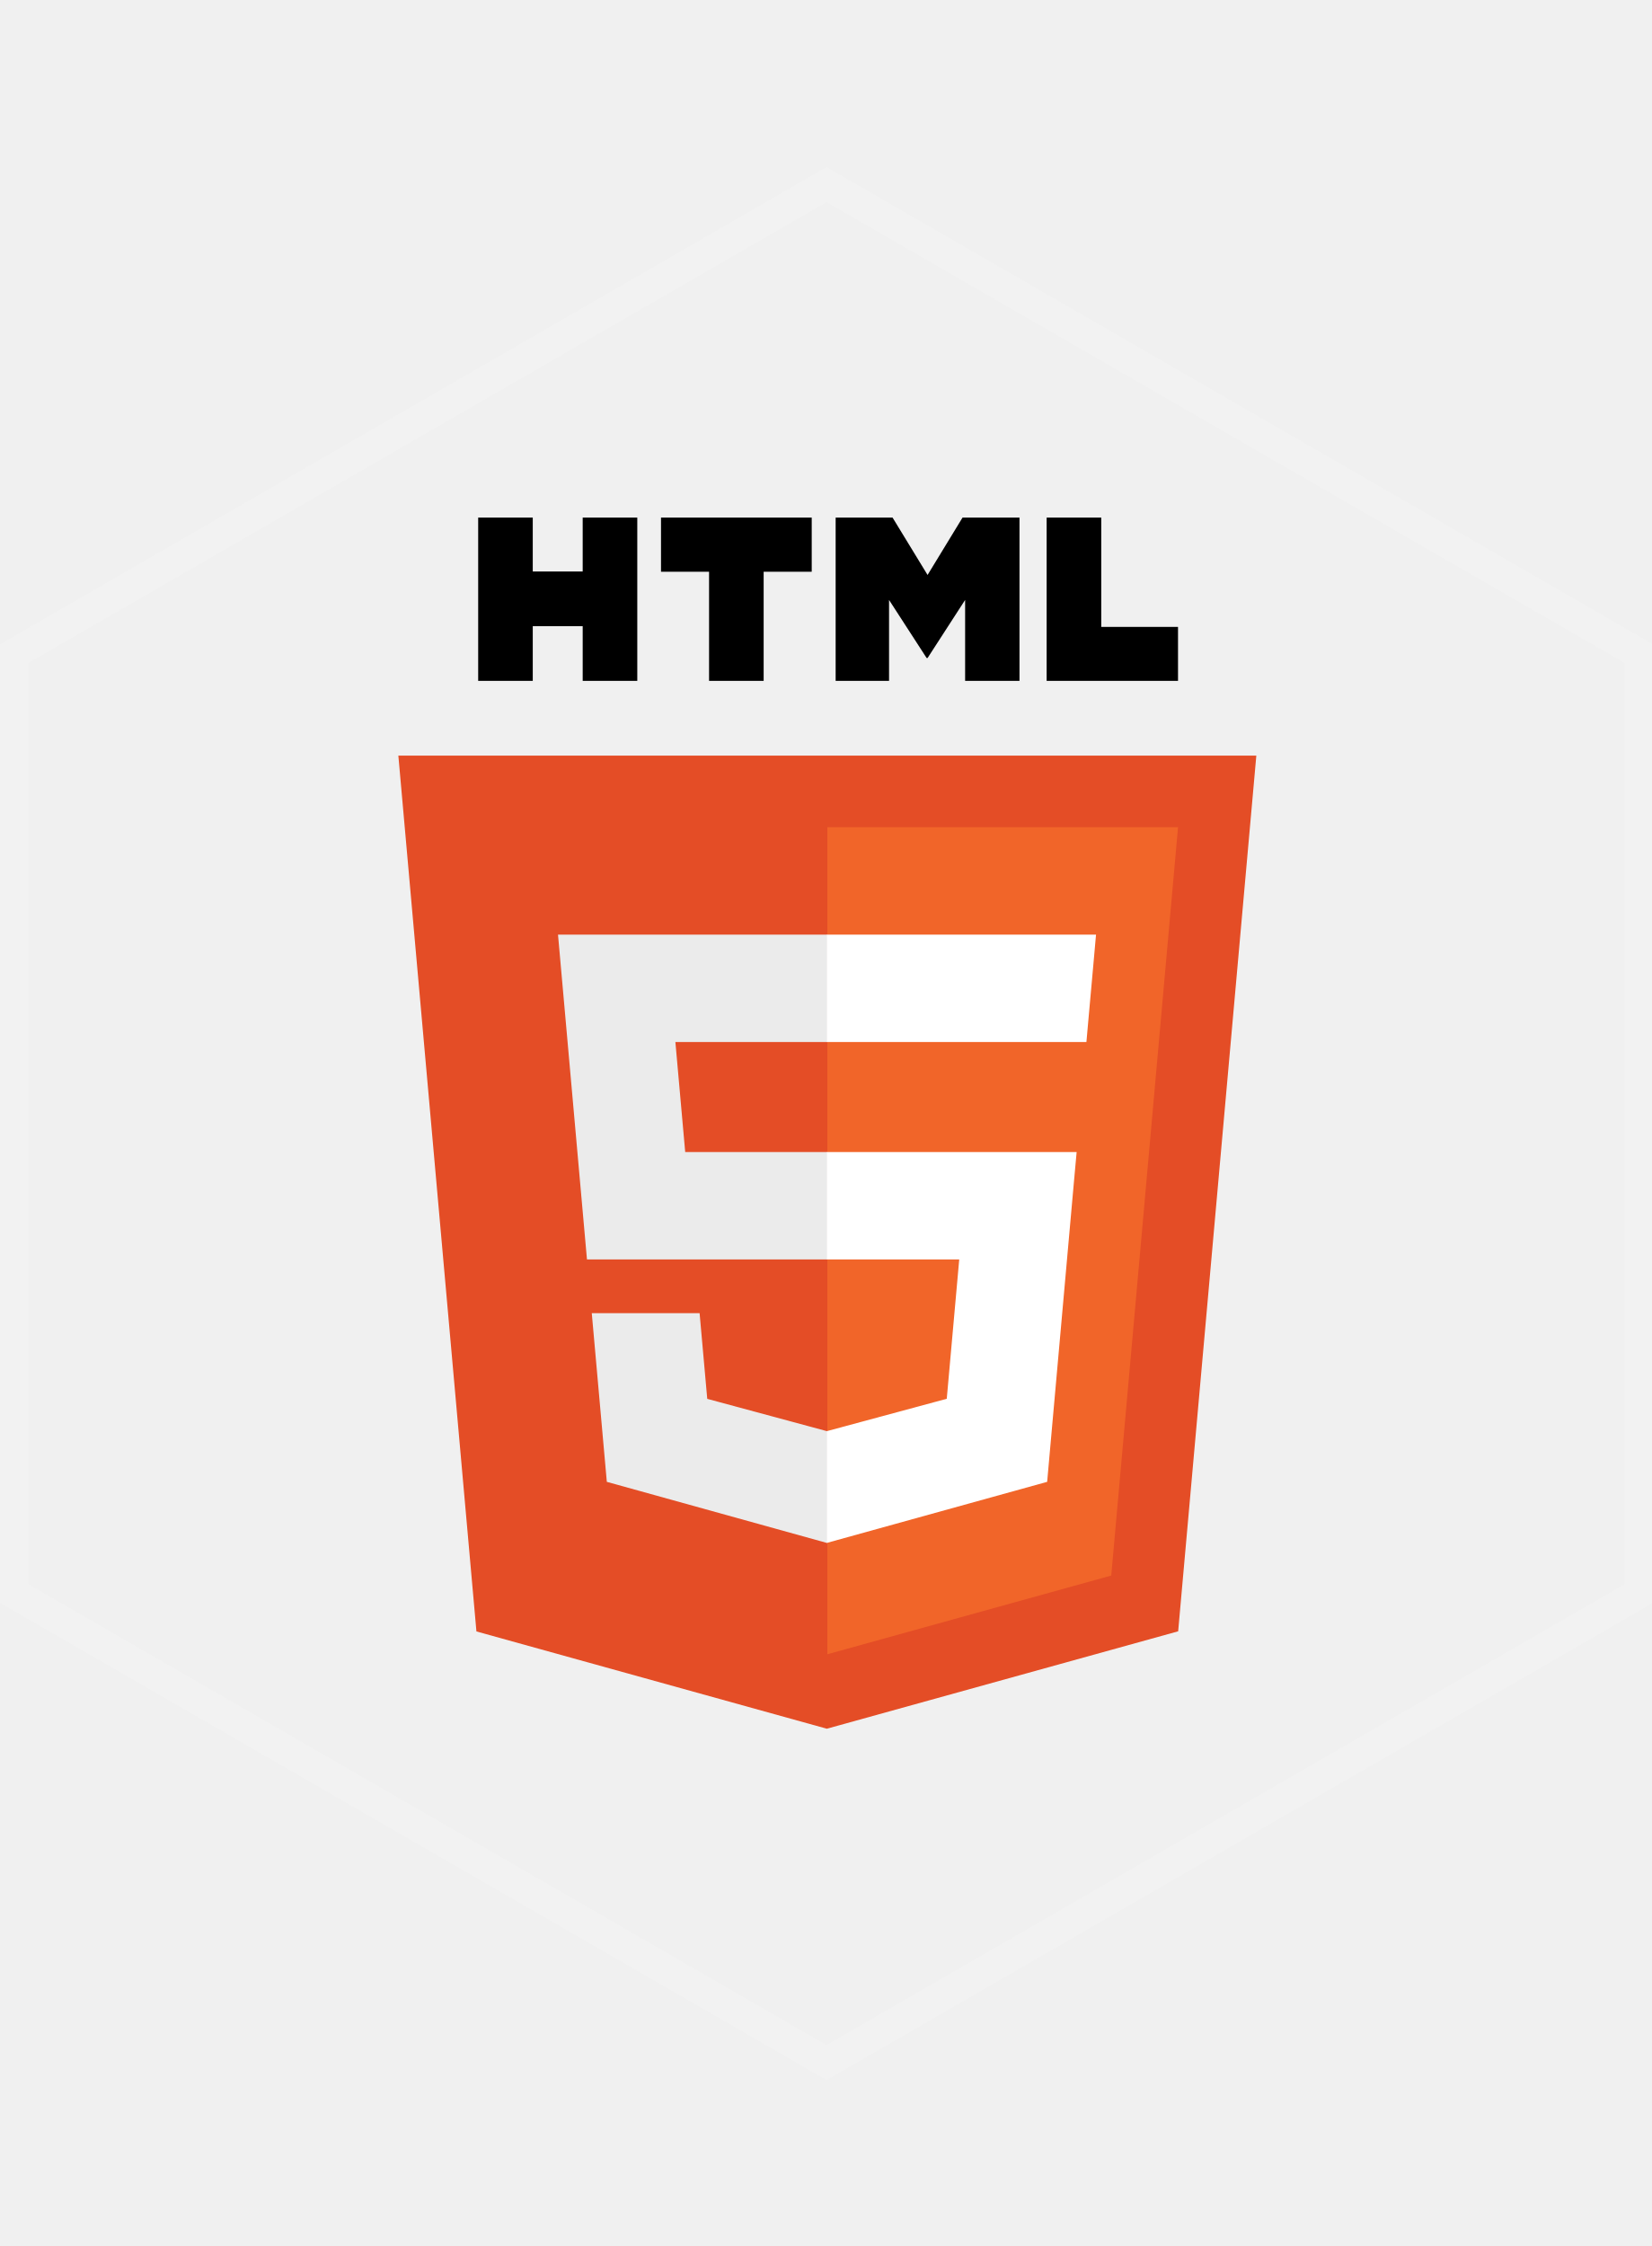
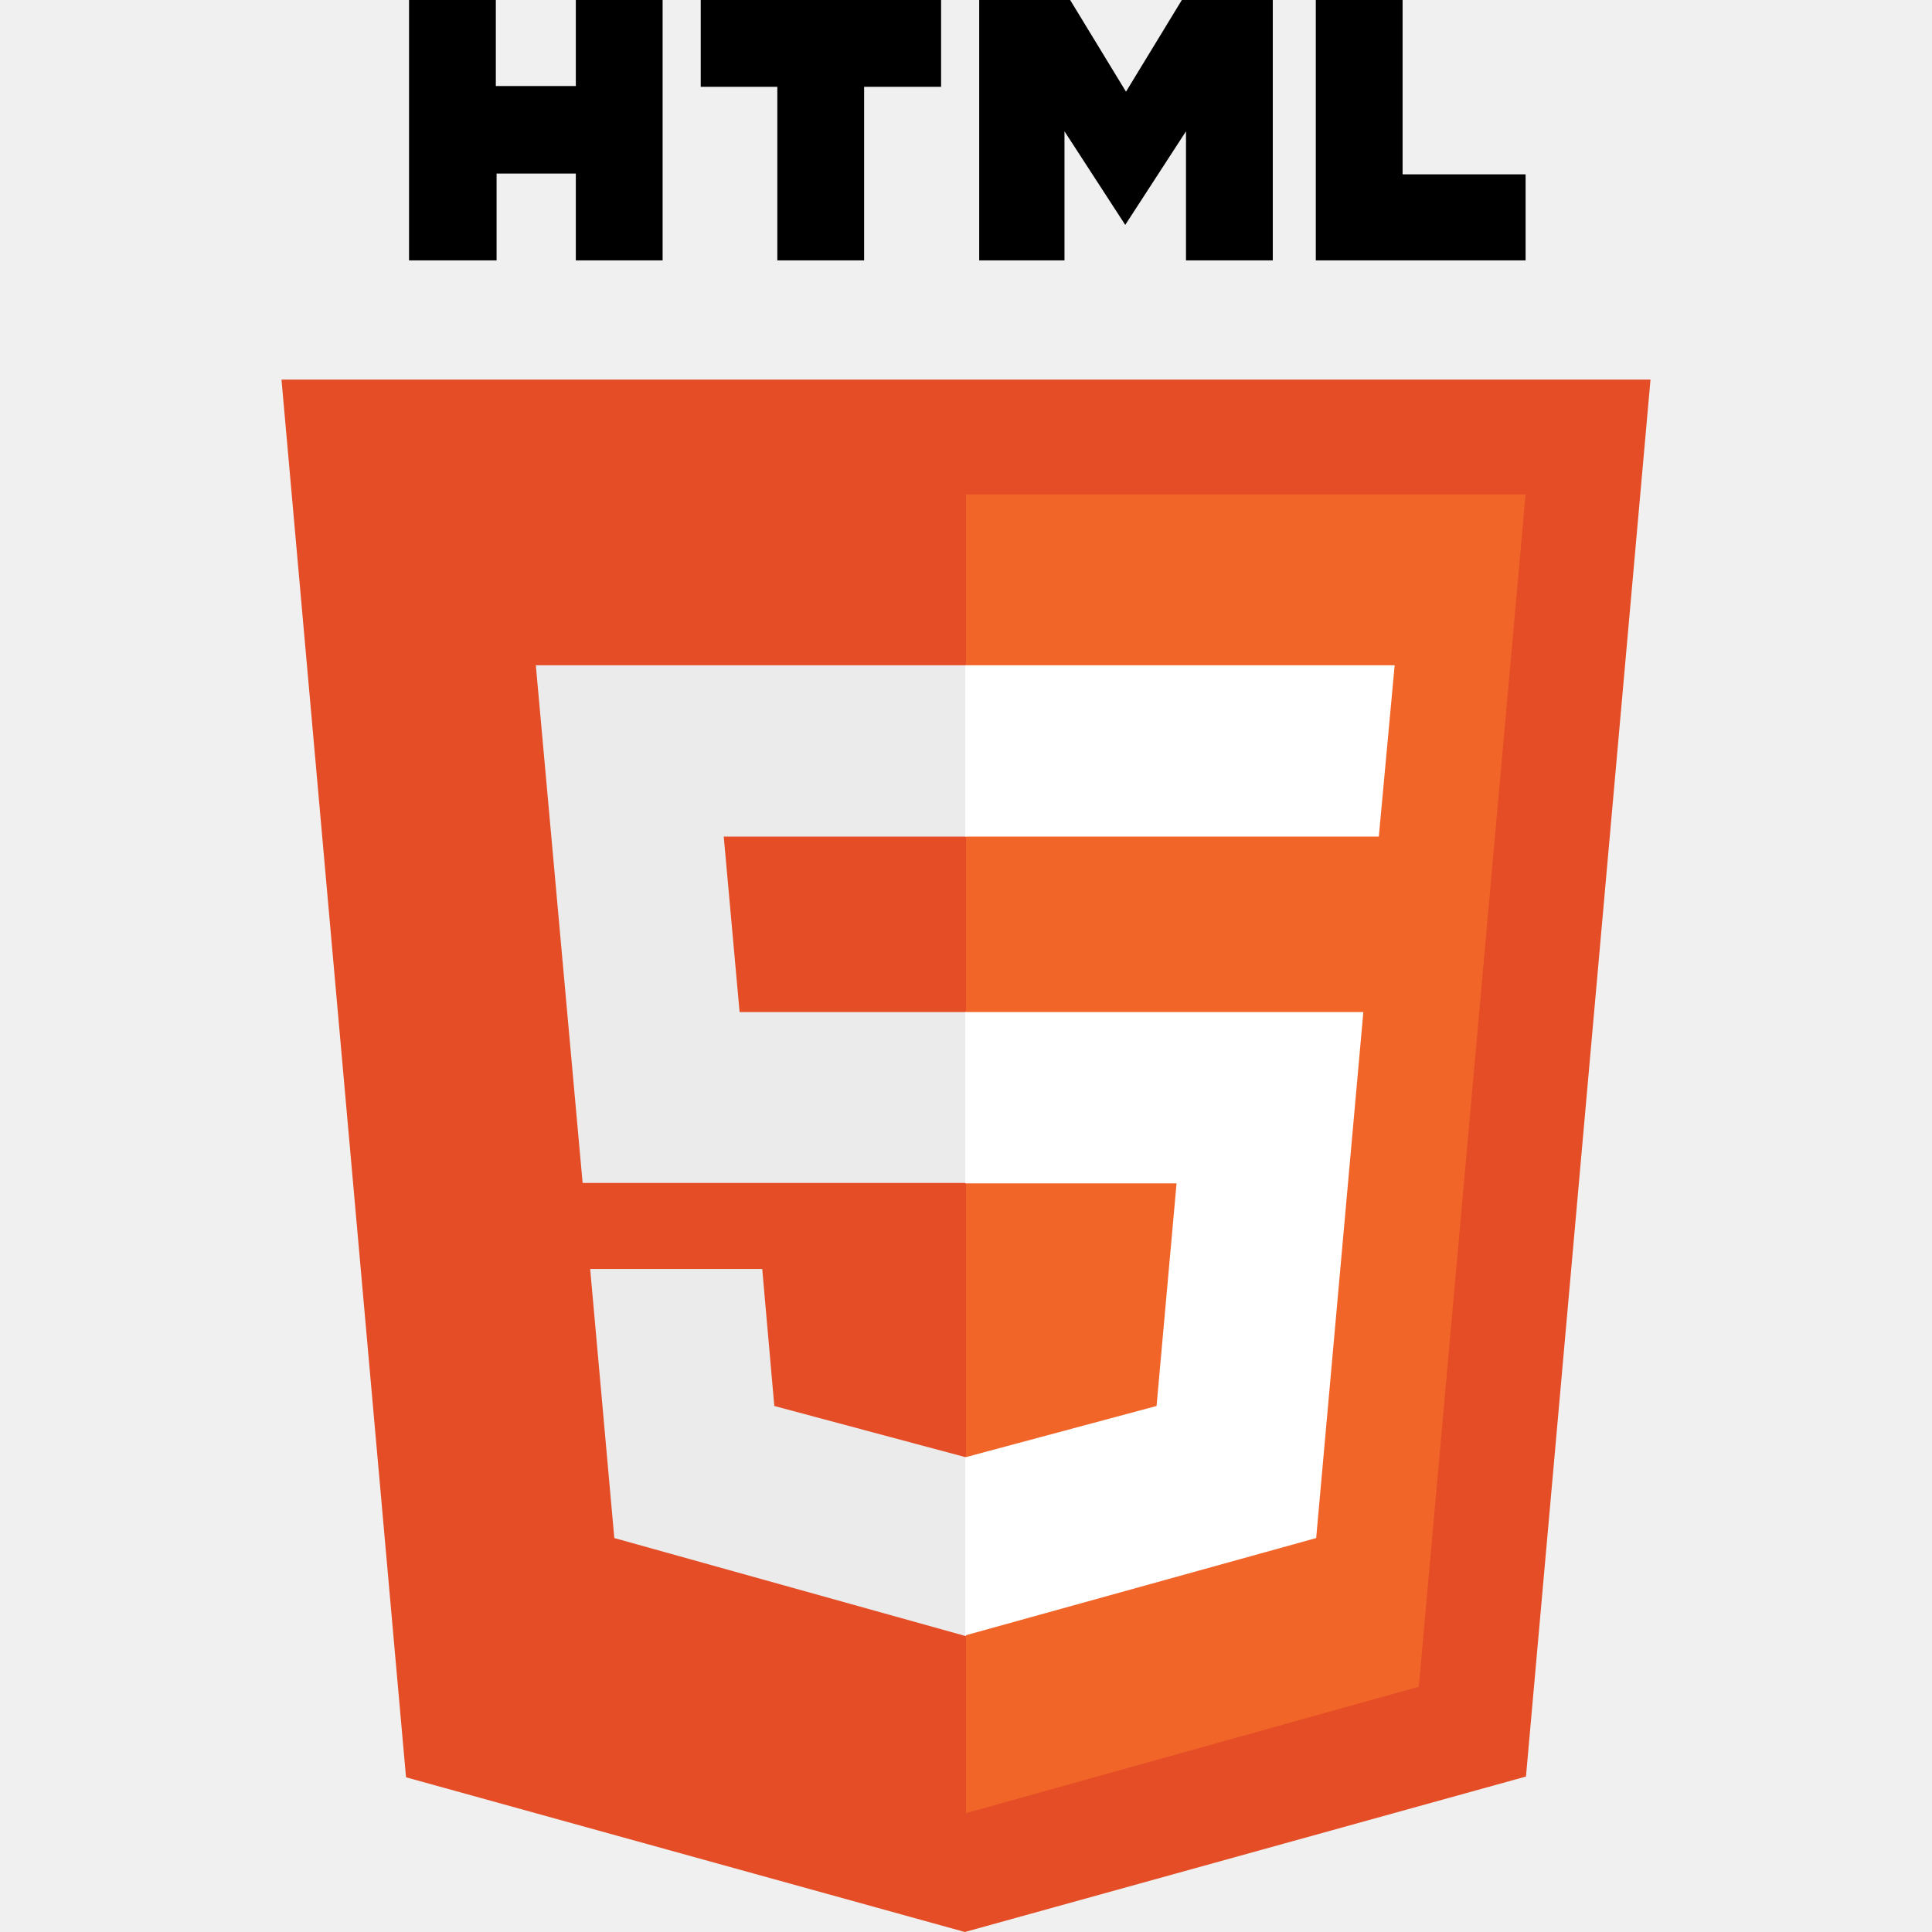
- <svg xmlns="http://www.w3.org/2000/svg" width="125px" height="170px" viewBox="0 0 491 566" version="1.1">
-   <defs />
-   <g id="Page-1" stroke="none" stroke-width="1" fill="none" fill-rule="evenodd">
-     <g id="html-5" transform="translate(4, 4)">
-       <polygon id="Polygon" stroke="#f2f2f2" stroke-width="9" points="241.77 0 483.54 139.586 483.54 418.758 241.77 558.344 1.49213975e-13 418.758 -7.10542736e-15 139.586" />
-       <polygon id="Shape" fill="#E44D26" fill-rule="nonzero" points="369.555 169.766 346.314 430.126 241.844 459.088 137.662 430.166 114.445 169.766" />
-       <polygon id="Shape" fill="#F16529" fill-rule="nonzero" points="242 436.95 326.417 413.547 346.277 191.057 242 191.057" />
-       <path d="M196.82,254.932 L242,254.932 L242,222.995 L161.917,222.995 L162.681,231.563 L170.531,319.573 L242,319.573 L242,287.636 L199.739,287.636 L196.82,254.932 L196.82,254.932 Z M204.018,335.542 L171.958,335.542 L176.432,385.688 L241.853,403.848 L242,403.808 L242,370.58 L241.86,370.617 L206.292,361.013 L204.018,335.542 L204.018,335.542 Z" id="Shape" fill="#EBEBEB" fill-rule="nonzero" />
-       <path d="M138.18,99 L154.41,99 L154.41,115.035 L169.257,115.035 L169.257,99 L185.488,99 L185.488,147.558 L169.258,147.558 L169.258,131.298 L154.411,131.298 L154.411,147.558 L138.181,147.558 L138.181,99 L138.18,99 Z M206.83,115.103 L192.544,115.103 L192.544,99 L237.358,99 L237.358,115.103 L223.063,115.103 L223.063,147.558 L206.833,147.558 L206.833,115.103 L206.832,115.103 L206.83,115.103 Z M244.47,99 L261.393,99 L271.803,116.062 L282.203,99 L299.133,99 L299.133,147.558 L282.969,147.558 L282.969,123.49 L271.803,140.755 L271.523,140.755 L260.35,123.49 L260.35,147.558 L244.47,147.558 L244.47,99 Z M307.21,99 L323.445,99 L323.445,131.508 L346.269,131.508 L346.269,147.558 L307.209,147.558 L307.209,99 L307.21,99 Z" id="Shape" fill="#000000" fill-rule="nonzero" />
-       <path d="M241.89,319.573 L281.217,319.573 L277.509,360.993 L241.889,370.607 L241.889,403.833 L307.362,385.688 L307.842,380.292 L315.348,296.212 L316.127,287.636 L241.89,287.636 L241.89,319.573 Z M241.89,254.854 L241.89,254.932 L319.033,254.932 L319.673,247.754 L321.129,231.563 L321.892,222.995 L241.89,222.995 L241.89,254.855 L241.89,254.854 Z" id="Shape" fill="#FFFFFF" fill-rule="nonzero" />
-     </g>
-   </g>
+ <svg xmlns="http://www.w3.org/2000/svg" viewBox="0 0 512 512">
+   <path d="M108.4 0h23v22.8h21.2V0h23v69h-23V46h-21v23h-23.2M206 23h-20.3V0h63.7v23H229v46h-23M259.5 0h24.1l14.8 24.3L313.2 0h24.1v69h-23V34.8l-16.1 24.8l-16.1-24.8v34.2h-22.6M348.7 0h23v46.2h32.6V69h-55.6" />
+   <path fill="#e44d26" d="M107.6 471l-33-370.4h362.8l-33 370.2L255.7 512" />
+   <path fill="#f16529" d="M256 480.5V131H404.3L376 447" />
+   <path fill="#ebebeb" d="M142 176.3h114v45.4h-64.2l4.2 46.5h60v45.3H154.4M156.4 336.3H202l3.2 36.3 50.8 13.6v47.4l-93.2-26" />
+   <path fill="#fff" d="M369.6 176.3H255.8v45.4h109.6M361.3 268.2H255.8v45.4h56l-5.3 59-50.7 13.6v47.2l93-25.8" />
</svg>
